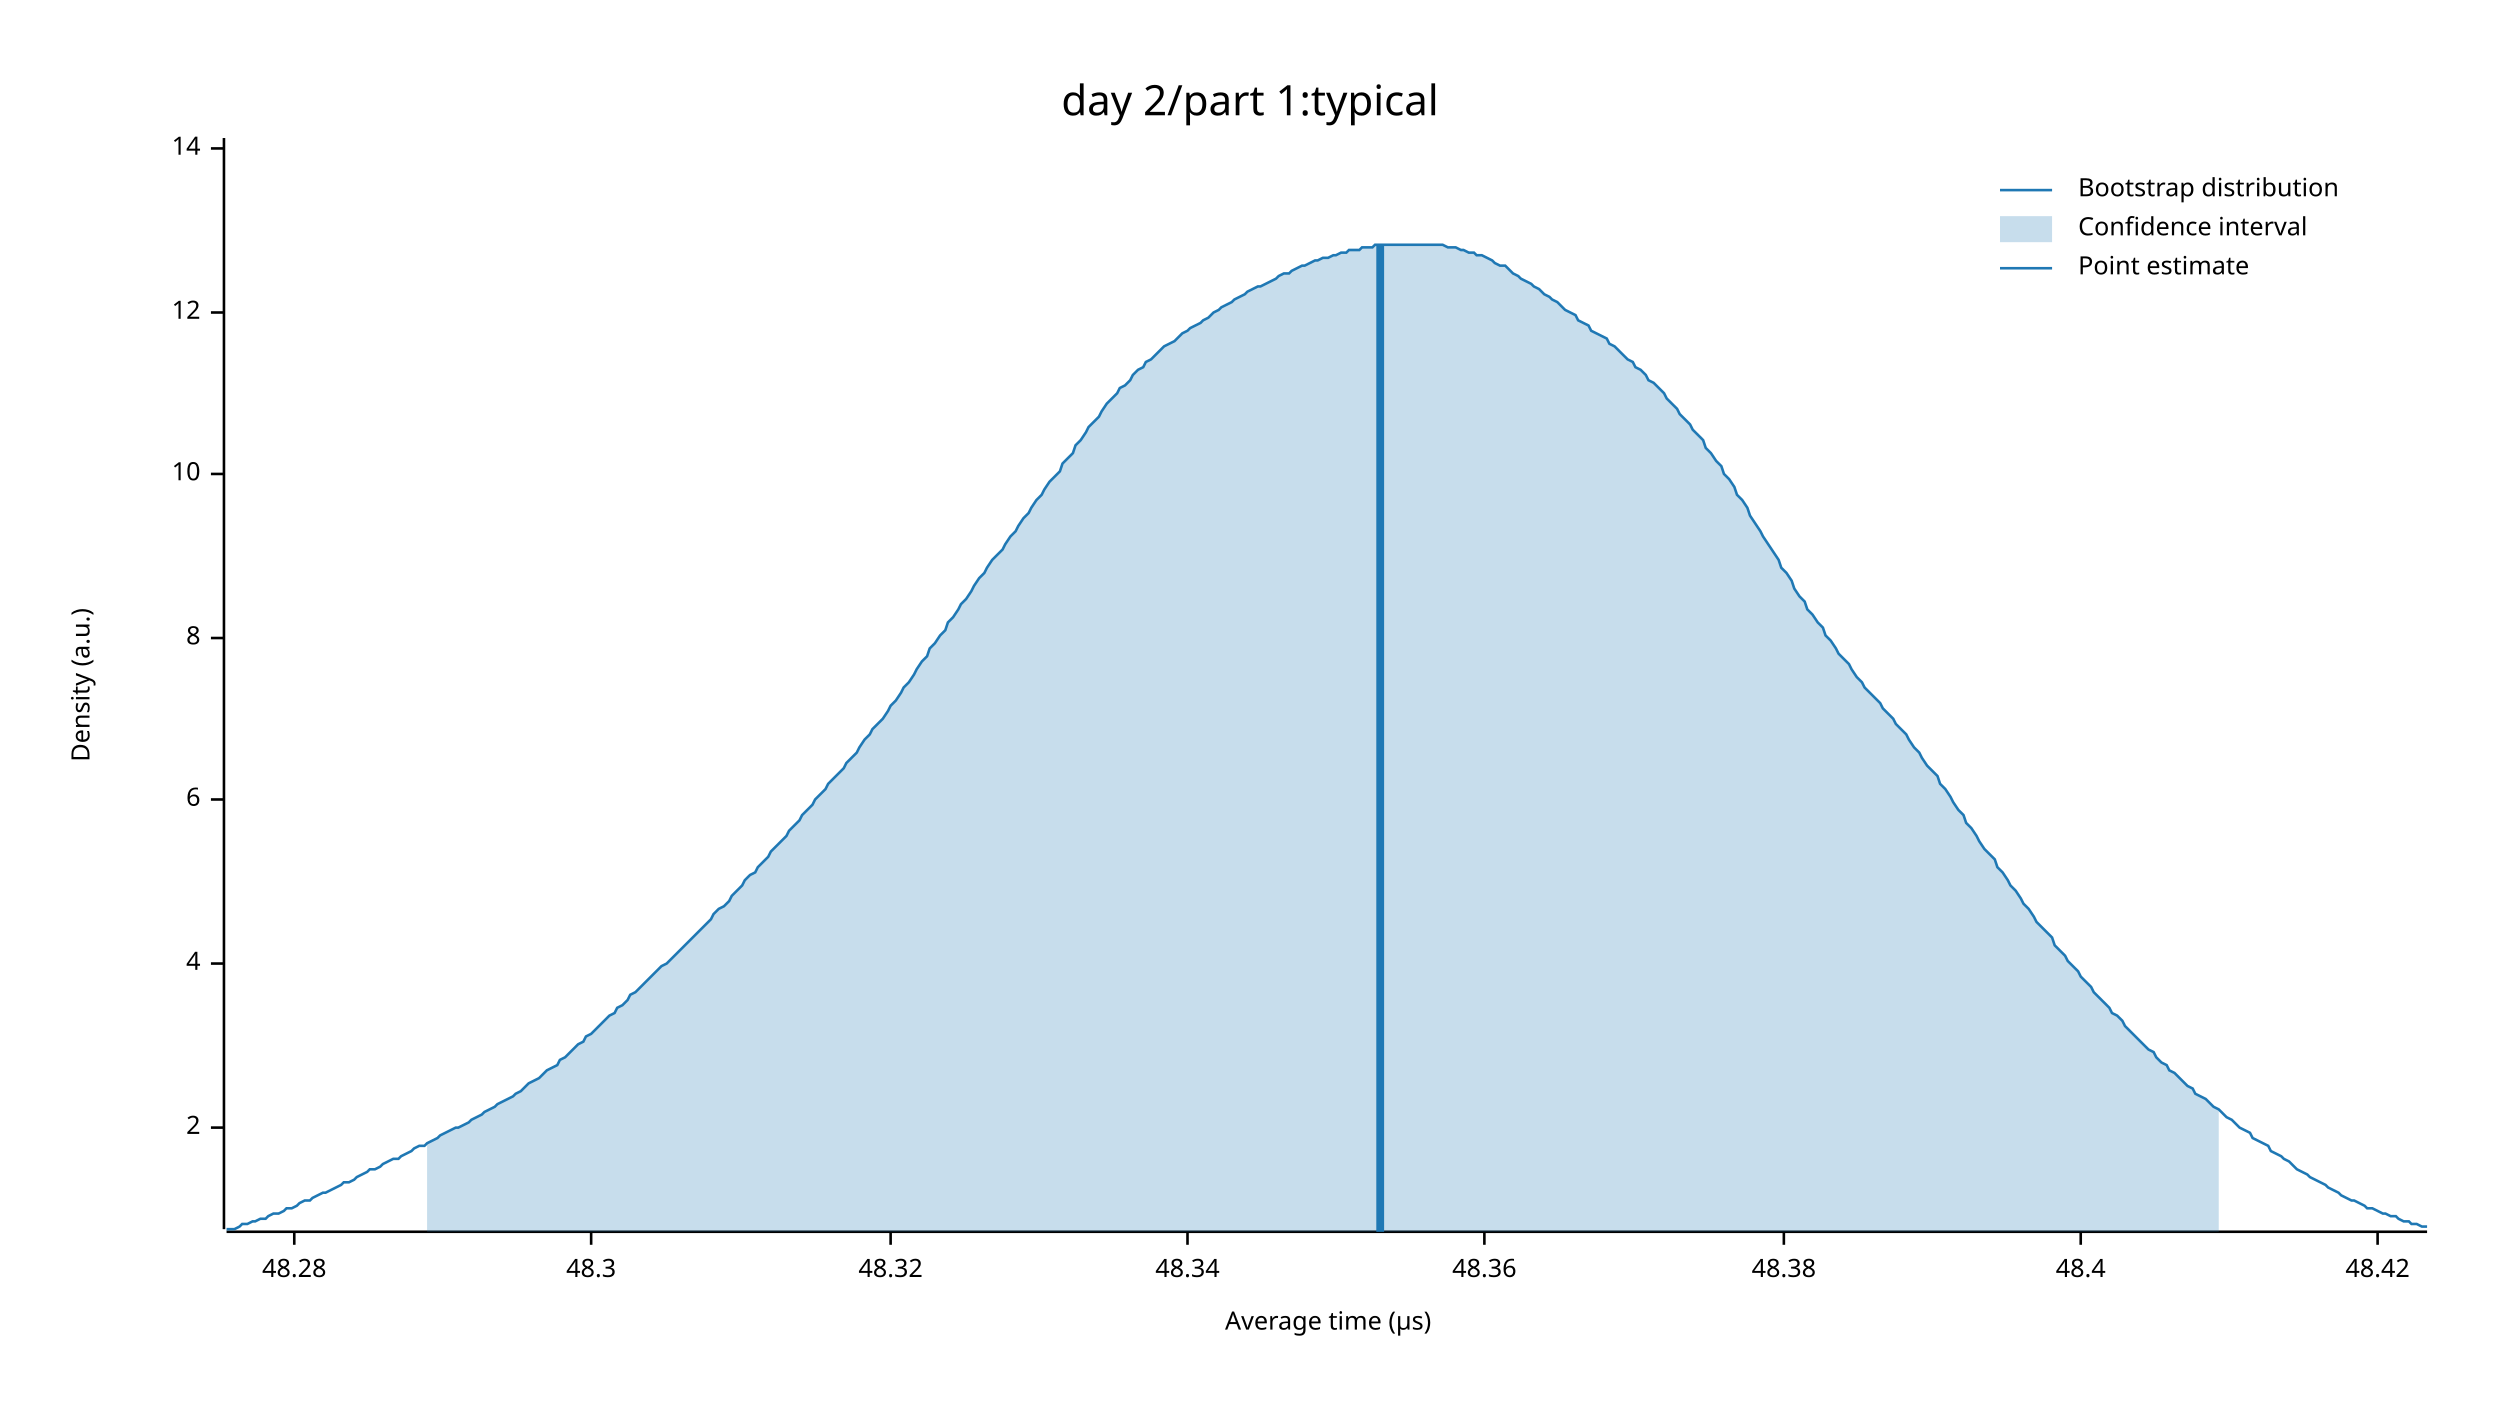
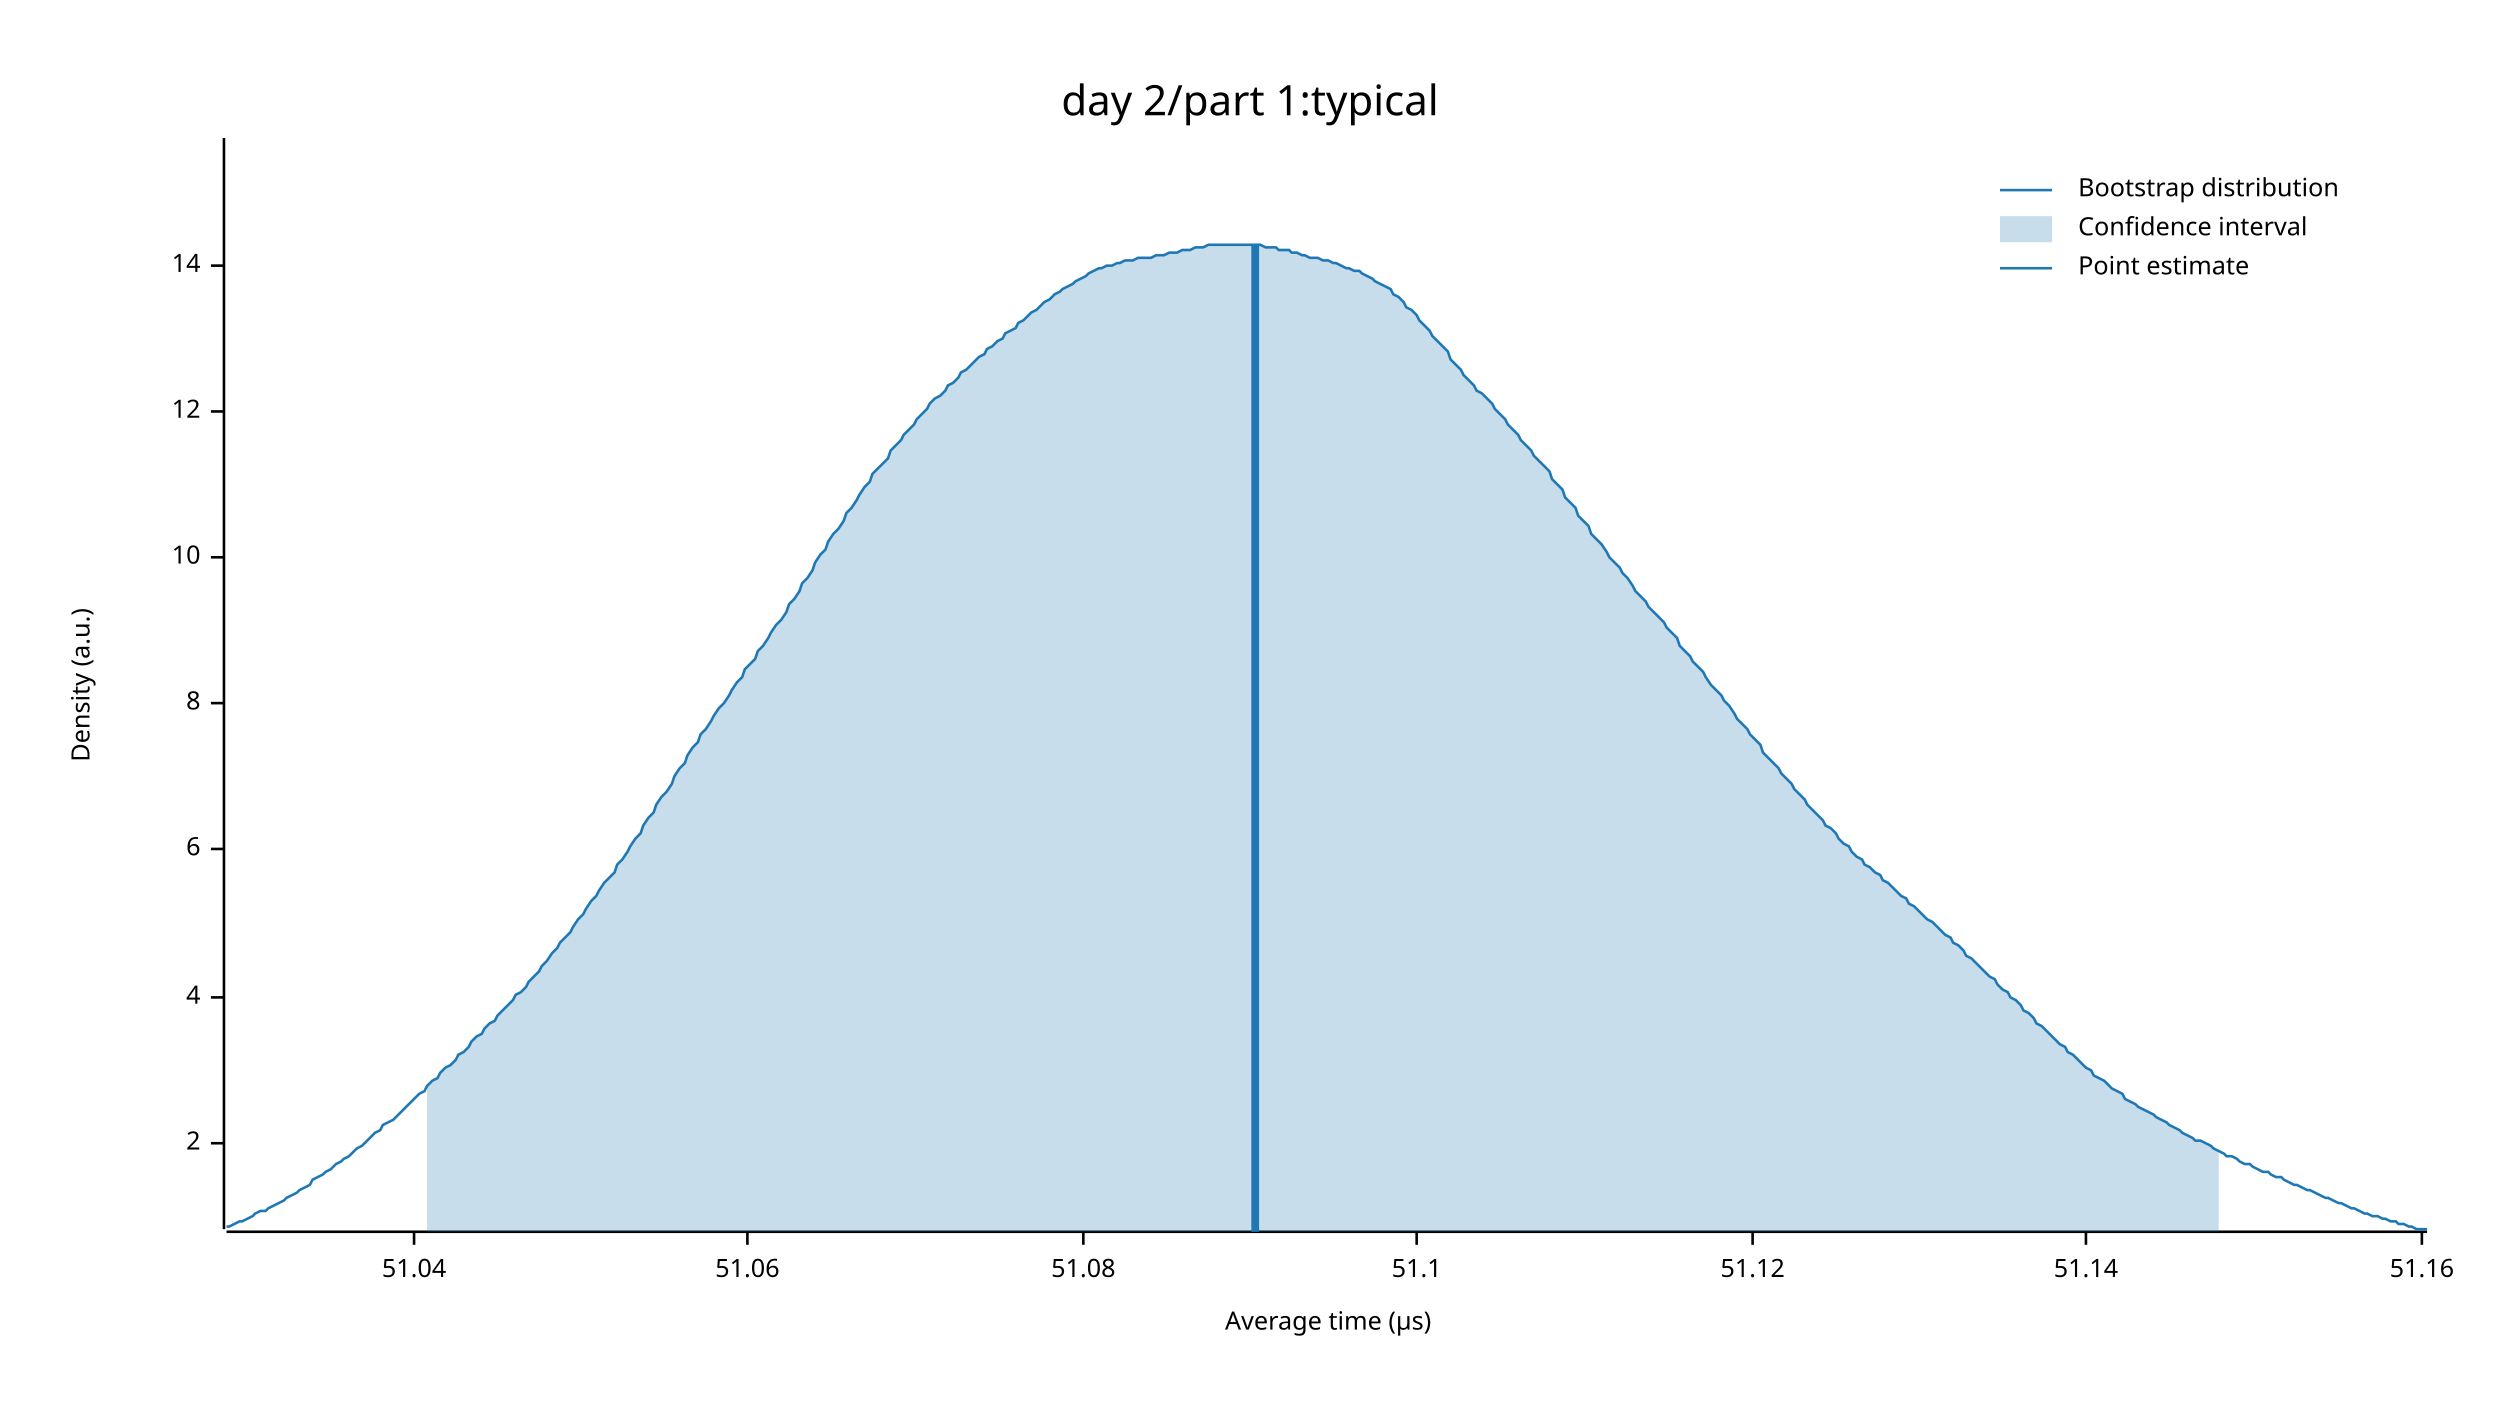
<svg xmlns="http://www.w3.org/2000/svg" width="960" height="540" viewBox="0 0 960 540">
  <text x="480" y="32" dy="0.76em" text-anchor="middle" font-family="sans-serif" font-size="16.129" opacity="1" fill="#000000">
day 2/part 1:typical
</text>
  <text x="27" y="263" dy="0.76em" text-anchor="middle" font-family="sans-serif" font-size="9.677" opacity="1" fill="#000000" transform="rotate(270, 27, 263)">
Density (a.u.)
</text>
  <text x="510" y="513" dy="-0.5ex" text-anchor="middle" font-family="sans-serif" font-size="9.677" opacity="1" fill="#000000">
Average time (µs)
</text>
  <polyline fill="none" opacity="1" stroke="#000000" stroke-width="1" points="86,53 86,472 " />
-   <text x="77" y="433" dy="0.5ex" text-anchor="end" font-family="sans-serif" font-size="9.677" opacity="1" fill="#000000">
+   <text x="77" y="439" dy="0.5ex" text-anchor="end" font-family="sans-serif" font-size="9.677" opacity="1" fill="#000000">
2
</text>
-   <polyline fill="none" opacity="1" stroke="#000000" stroke-width="1" points="81,433 86,433 " />
-   <text x="77" y="370" dy="0.5ex" text-anchor="end" font-family="sans-serif" font-size="9.677" opacity="1" fill="#000000">
+   <polyline fill="none" opacity="1" stroke="#000000" stroke-width="1" points="81,439 86,439 " />
+   <text x="77" y="383" dy="0.5ex" text-anchor="end" font-family="sans-serif" font-size="9.677" opacity="1" fill="#000000">
4
</text>
-   <polyline fill="none" opacity="1" stroke="#000000" stroke-width="1" points="81,370 86,370 " />
-   <text x="77" y="307" dy="0.5ex" text-anchor="end" font-family="sans-serif" font-size="9.677" opacity="1" fill="#000000">
+   <polyline fill="none" opacity="1" stroke="#000000" stroke-width="1" points="81,383 86,383 " />
+   <text x="77" y="326" dy="0.5ex" text-anchor="end" font-family="sans-serif" font-size="9.677" opacity="1" fill="#000000">
6
</text>
-   <polyline fill="none" opacity="1" stroke="#000000" stroke-width="1" points="81,307 86,307 " />
-   <text x="77" y="245" dy="0.5ex" text-anchor="end" font-family="sans-serif" font-size="9.677" opacity="1" fill="#000000">
+   <polyline fill="none" opacity="1" stroke="#000000" stroke-width="1" points="81,326 86,326 " />
+   <text x="77" y="270" dy="0.5ex" text-anchor="end" font-family="sans-serif" font-size="9.677" opacity="1" fill="#000000">
8
</text>
-   <polyline fill="none" opacity="1" stroke="#000000" stroke-width="1" points="81,245 86,245 " />
-   <text x="77" y="182" dy="0.5ex" text-anchor="end" font-family="sans-serif" font-size="9.677" opacity="1" fill="#000000">
+   <polyline fill="none" opacity="1" stroke="#000000" stroke-width="1" points="81,270 86,270 " />
+   <text x="77" y="214" dy="0.5ex" text-anchor="end" font-family="sans-serif" font-size="9.677" opacity="1" fill="#000000">
10
</text>
-   <polyline fill="none" opacity="1" stroke="#000000" stroke-width="1" points="81,182 86,182 " />
-   <text x="77" y="120" dy="0.5ex" text-anchor="end" font-family="sans-serif" font-size="9.677" opacity="1" fill="#000000">
+   <polyline fill="none" opacity="1" stroke="#000000" stroke-width="1" points="81,214 86,214 " />
+   <text x="77" y="158" dy="0.5ex" text-anchor="end" font-family="sans-serif" font-size="9.677" opacity="1" fill="#000000">
12
</text>
-   <polyline fill="none" opacity="1" stroke="#000000" stroke-width="1" points="81,120 86,120 " />
-   <text x="77" y="57" dy="0.5ex" text-anchor="end" font-family="sans-serif" font-size="9.677" opacity="1" fill="#000000">
+   <polyline fill="none" opacity="1" stroke="#000000" stroke-width="1" points="81,158 86,158 " />
+   <text x="77" y="102" dy="0.5ex" text-anchor="end" font-family="sans-serif" font-size="9.677" opacity="1" fill="#000000">
14
</text>
-   <polyline fill="none" opacity="1" stroke="#000000" stroke-width="1" points="81,57 86,57 " />
+   <polyline fill="none" opacity="1" stroke="#000000" stroke-width="1" points="81,102 86,102 " />
  <polyline fill="none" opacity="1" stroke="#000000" stroke-width="1" points="87,473 932,473 " />
-   <text x="113" y="483" dy="0.76em" text-anchor="middle" font-family="sans-serif" font-size="9.677" opacity="1" fill="#000000">
- 48.28
+   <text x="159" y="483" dy="0.76em" text-anchor="middle" font-family="sans-serif" font-size="9.677" opacity="1" fill="#000000">
+ 51.04
</text>
-   <polyline fill="none" opacity="1" stroke="#000000" stroke-width="1" points="113,473 113,478 " />
-   <text x="227" y="483" dy="0.76em" text-anchor="middle" font-family="sans-serif" font-size="9.677" opacity="1" fill="#000000">
- 48.3
+   <polyline fill="none" opacity="1" stroke="#000000" stroke-width="1" points="159,473 159,478 " />
+   <text x="287" y="483" dy="0.76em" text-anchor="middle" font-family="sans-serif" font-size="9.677" opacity="1" fill="#000000">
+ 51.06
</text>
-   <polyline fill="none" opacity="1" stroke="#000000" stroke-width="1" points="227,473 227,478 " />
-   <text x="342" y="483" dy="0.76em" text-anchor="middle" font-family="sans-serif" font-size="9.677" opacity="1" fill="#000000">
- 48.32
+   <polyline fill="none" opacity="1" stroke="#000000" stroke-width="1" points="287,473 287,478 " />
+   <text x="416" y="483" dy="0.76em" text-anchor="middle" font-family="sans-serif" font-size="9.677" opacity="1" fill="#000000">
+ 51.08
</text>
-   <polyline fill="none" opacity="1" stroke="#000000" stroke-width="1" points="342,473 342,478 " />
-   <text x="456" y="483" dy="0.76em" text-anchor="middle" font-family="sans-serif" font-size="9.677" opacity="1" fill="#000000">
- 48.34
+   <polyline fill="none" opacity="1" stroke="#000000" stroke-width="1" points="416,473 416,478 " />
+   <text x="544" y="483" dy="0.76em" text-anchor="middle" font-family="sans-serif" font-size="9.677" opacity="1" fill="#000000">
+ 51.1
</text>
-   <polyline fill="none" opacity="1" stroke="#000000" stroke-width="1" points="456,473 456,478 " />
-   <text x="570" y="483" dy="0.76em" text-anchor="middle" font-family="sans-serif" font-size="9.677" opacity="1" fill="#000000">
- 48.36
+   <polyline fill="none" opacity="1" stroke="#000000" stroke-width="1" points="544,473 544,478 " />
+   <text x="673" y="483" dy="0.76em" text-anchor="middle" font-family="sans-serif" font-size="9.677" opacity="1" fill="#000000">
+ 51.12
</text>
-   <polyline fill="none" opacity="1" stroke="#000000" stroke-width="1" points="570,473 570,478 " />
-   <text x="685" y="483" dy="0.76em" text-anchor="middle" font-family="sans-serif" font-size="9.677" opacity="1" fill="#000000">
- 48.38
+   <polyline fill="none" opacity="1" stroke="#000000" stroke-width="1" points="673,473 673,478 " />
+   <text x="801" y="483" dy="0.76em" text-anchor="middle" font-family="sans-serif" font-size="9.677" opacity="1" fill="#000000">
+ 51.14
</text>
-   <polyline fill="none" opacity="1" stroke="#000000" stroke-width="1" points="685,473 685,478 " />
-   <text x="799" y="483" dy="0.76em" text-anchor="middle" font-family="sans-serif" font-size="9.677" opacity="1" fill="#000000">
- 48.4
+   <polyline fill="none" opacity="1" stroke="#000000" stroke-width="1" points="801,473 801,478 " />
+   <text x="930" y="483" dy="0.76em" text-anchor="middle" font-family="sans-serif" font-size="9.677" opacity="1" fill="#000000">
+ 51.16
</text>
-   <polyline fill="none" opacity="1" stroke="#000000" stroke-width="1" points="799,473 799,478 " />
-   <text x="913" y="483" dy="0.76em" text-anchor="middle" font-family="sans-serif" font-size="9.677" opacity="1" fill="#000000">
- 48.42
- </text>
-   <polyline fill="none" opacity="1" stroke="#000000" stroke-width="1" points="913,473 913,478 " />
-   <polyline fill="none" opacity="1" stroke="#1F78B4" stroke-width="1" points="87,472 88,472 90,472 92,471 93,470 95,470 97,469 98,469 100,468 102,468 103,467 105,466 107,466 109,465 110,464 112,464 114,463 115,462 117,461 119,461 120,460 122,459 124,458 125,458 127,457 129,456 131,455 132,454 134,454 136,453 137,452 139,451 141,450 142,449 144,449 146,448 147,447 149,446 151,445 153,445 154,444 156,443 158,442 159,441 161,440 163,440 164,439 166,438 168,437 169,436 171,435 173,434 175,433 176,433 178,432 180,431 181,430 183,429 185,428 186,427 188,426 190,425 191,424 193,423 195,422 197,421 198,420 200,419 202,417 203,416 205,415 207,414 208,413 210,411 212,410 214,409 215,407 217,406 219,404 220,403 222,401 224,400 225,398 227,397 229,395 230,394 232,392 234,390 236,389 237,387 239,386 241,384 242,382 244,381 246,379 247,378 249,376 251,374 252,373 254,371 256,370 258,368 259,367 261,365 263,363 264,362 266,360 268,358 269,357 271,355 273,353 274,351 276,349 278,348 280,346 281,344 283,342 285,340 286,338 288,336 290,335 291,333 293,331 295,329 296,327 298,325 300,323 302,321 303,319 305,317 307,315 308,313 310,311 312,309 313,307 315,305 317,303 318,301 320,299 322,297 324,295 325,293 327,291 329,289 330,287 332,284 334,282 335,280 337,278 339,276 341,273 342,271 344,269 346,266 347,264 349,262 351,259 352,257 354,254 356,252 357,249 359,247 361,244 363,242 364,239 366,237 368,234 369,232 371,230 373,227 374,225 376,222 378,220 379,218 381,215 383,213 385,211 386,209 388,206 390,204 391,202 393,199 395,197 396,195 398,192 400,190 401,188 403,185 405,183 407,181 408,178 410,176 412,174 413,171 415,169 417,166 418,164 420,162 422,160 423,158 425,155 427,153 429,151 430,149 432,148 434,146 435,144 437,142 439,141 440,139 442,138 444,136 445,135 447,133 449,132 451,131 452,130 454,128 456,127 457,126 459,125 461,124 462,123 464,122 466,120 468,119 469,118 471,117 473,116 474,115 476,114 478,113 479,112 481,111 483,110 484,110 486,109 488,108 490,107 491,106 493,105 495,105 496,104 498,103 500,102 501,102 503,101 505,100 506,100 508,99 510,99 512,98 513,98 515,97 517,97 518,96 520,96 522,96 523,95 525,95 527,95 528,94 530,94 532,94 534,94 535,94 537,94 539,94 540,94 542,94 544,94 545,94 547,94 549,94 550,94 552,94 554,94 556,95 557,95 559,95 561,96 562,96 564,97 566,97 567,98 569,98 571,99 573,100 574,101 576,102 578,102 579,103 581,105 583,106 584,107 586,108 588,109 589,110 591,111 593,113 595,114 596,115 598,116 600,118 601,119 603,120 605,121 606,123 608,124 610,125 611,127 613,128 615,129 617,130 618,132 620,133 622,135 623,136 625,138 627,139 628,141 630,142 632,144 633,146 635,147 637,149 639,151 640,153 642,155 644,157 645,159 647,161 649,163 650,165 652,167 654,169 655,172 657,174 659,177 661,179 662,182 664,184 666,187 667,190 669,192 671,195 672,198 674,201 676,204 677,206 679,209 681,212 683,215 684,218 686,220 688,223 689,226 691,229 693,231 694,234 696,236 698,239 700,241 701,244 703,246 705,249 706,251 708,253 710,255 711,257 713,260 715,262 716,264 718,266 720,268 722,270 723,272 725,274 727,276 728,278 730,280 732,282 733,284 735,287 737,289 738,291 740,294 742,296 744,298 745,301 747,303 749,306 750,308 752,311 754,313 755,316 757,318 759,321 760,323 762,326 764,328 766,330 767,333 769,335 771,338 772,340 774,342 776,345 777,347 779,349 781,352 782,354 784,356 786,358 788,360 789,363 791,365 793,367 794,369 796,371 798,373 799,375 801,377 803,379 804,381 806,383 808,385 810,387 811,389 813,390 815,392 816,394 818,396 820,398 821,399 823,401 825,403 827,404 828,406 830,408 832,409 833,411 835,412 837,414 838,415 840,417 842,418 843,420 845,421 847,422 849,424 850,425 852,426 854,428 855,429 857,430 859,432 860,433 862,434 864,435 865,437 867,438 869,439 871,440 872,442 874,443 876,444 877,445 879,446 881,448 882,449 884,450 886,451 887,452 889,453 891,454 893,455 894,456 896,457 898,458 899,459 901,460 903,461 904,461 906,462 908,463 909,464 911,464 913,465 915,466 916,466 918,467 920,467 921,468 923,469 925,469 926,470 928,470 930,471 932,471 " />
-   <polygon opacity="0.25" fill="#1F78B4" points="164,439 166,438 168,437 169,436 171,435 173,434 175,433 176,433 178,432 180,431 181,430 183,429 185,428 186,427 188,426 190,425 191,424 193,423 195,422 197,421 198,420 200,419 202,417 203,416 205,415 207,414 208,413 210,411 212,410 214,409 215,407 217,406 219,404 220,403 222,401 224,400 225,398 227,397 229,395 230,394 232,392 234,390 236,389 237,387 239,386 241,384 242,382 244,381 246,379 247,378 249,376 251,374 252,373 254,371 256,370 258,368 259,367 261,365 263,363 264,362 266,360 268,358 269,357 271,355 273,353 274,351 276,349 278,348 280,346 281,344 283,342 285,340 286,338 288,336 290,335 291,333 293,331 295,329 296,327 298,325 300,323 302,321 303,319 305,317 307,315 308,313 310,311 312,309 313,307 315,305 317,303 318,301 320,299 322,297 324,295 325,293 327,291 329,289 330,287 332,284 334,282 335,280 337,278 339,276 341,273 342,271 344,269 346,266 347,264 349,262 351,259 352,257 354,254 356,252 357,249 359,247 361,244 363,242 364,239 366,237 368,234 369,232 371,230 373,227 374,225 376,222 378,220 379,218 381,215 383,213 385,211 386,209 388,206 390,204 391,202 393,199 395,197 396,195 398,192 400,190 401,188 403,185 405,183 407,181 408,178 410,176 412,174 413,171 415,169 417,166 418,164 420,162 422,160 423,158 425,155 427,153 429,151 430,149 432,148 434,146 435,144 437,142 439,141 440,139 442,138 444,136 445,135 447,133 449,132 451,131 452,130 454,128 456,127 457,126 459,125 461,124 462,123 464,122 466,120 468,119 469,118 471,117 473,116 474,115 476,114 478,113 479,112 481,111 483,110 484,110 486,109 488,108 490,107 491,106 493,105 495,105 496,104 498,103 500,102 501,102 503,101 505,100 506,100 508,99 510,99 512,98 513,98 515,97 517,97 518,96 520,96 522,96 523,95 525,95 527,95 528,94 530,94 532,94 534,94 535,94 537,94 539,94 540,94 542,94 544,94 545,94 547,94 549,94 550,94 552,94 554,94 556,95 557,95 559,95 561,96 562,96 564,97 566,97 567,98 569,98 571,99 573,100 574,101 576,102 578,102 579,103 581,105 583,106 584,107 586,108 588,109 589,110 591,111 593,113 595,114 596,115 598,116 600,118 601,119 603,120 605,121 606,123 608,124 610,125 611,127 613,128 615,129 617,130 618,132 620,133 622,135 623,136 625,138 627,139 628,141 630,142 632,144 633,146 635,147 637,149 639,151 640,153 642,155 644,157 645,159 647,161 649,163 650,165 652,167 654,169 655,172 657,174 659,177 661,179 662,182 664,184 666,187 667,190 669,192 671,195 672,198 674,201 676,204 677,206 679,209 681,212 683,215 684,218 686,220 688,223 689,226 691,229 693,231 694,234 696,236 698,239 700,241 701,244 703,246 705,249 706,251 708,253 710,255 711,257 713,260 715,262 716,264 718,266 720,268 722,270 723,272 725,274 727,276 728,278 730,280 732,282 733,284 735,287 737,289 738,291 740,294 742,296 744,298 745,301 747,303 749,306 750,308 752,311 754,313 755,316 757,318 759,321 760,323 762,326 764,328 766,330 767,333 769,335 771,338 772,340 774,342 776,345 777,347 779,349 781,352 782,354 784,356 786,358 788,360 789,363 791,365 793,367 794,369 796,371 798,373 799,375 801,377 803,379 804,381 806,383 808,385 810,387 811,389 813,390 815,392 816,394 818,396 820,398 821,399 823,401 825,403 827,404 828,406 830,408 832,409 833,411 835,412 837,414 838,415 840,417 842,418 843,420 845,421 847,422 849,424 850,425 852,426 852,473 164,473 " />
-   <polyline fill="none" opacity="1" stroke="#1F78B4" stroke-width="3" points="530,473 530,94 " />
+   <polyline fill="none" opacity="1" stroke="#000000" stroke-width="1" points="930,473 930,478 " />
+   <polyline fill="none" opacity="1" stroke="#1F78B4" stroke-width="1" points="87,471 88,471 90,470 92,469 93,469 95,468 97,467 98,466 100,465 102,465 103,464 105,463 107,462 109,461 110,460 112,459 114,458 115,457 117,456 119,455 120,453 122,452 124,451 125,450 127,449 129,447 131,446 132,445 134,444 136,442 137,441 139,440 141,438 142,437 144,435 146,434 147,432 149,431 151,430 153,428 154,427 156,425 158,423 159,422 161,420 163,419 164,417 166,415 168,414 169,412 171,410 173,409 175,407 176,405 178,404 180,402 181,400 183,398 185,397 186,395 188,393 190,392 191,390 193,388 195,386 197,384 198,382 200,381 202,379 203,377 205,375 207,373 208,371 210,369 212,366 214,364 215,362 217,360 219,358 220,356 222,353 224,351 225,349 227,346 229,344 230,342 232,339 234,337 236,335 237,332 239,330 241,327 242,325 244,322 246,320 247,317 249,314 251,312 252,309 254,306 256,304 258,301 259,298 261,295 263,293 264,290 266,287 268,285 269,282 271,280 273,277 274,275 276,272 278,270 280,267 281,265 283,262 285,260 286,257 288,255 290,253 291,250 293,248 295,245 296,243 298,240 300,238 302,235 303,232 305,230 307,227 308,224 310,222 312,219 313,216 315,213 317,211 318,208 320,205 322,203 324,200 325,197 327,195 329,192 330,190 332,187 334,185 335,182 337,180 339,178 341,176 342,173 344,171 346,169 347,167 349,165 351,163 352,161 354,159 356,157 357,155 359,153 361,152 363,150 364,148 366,147 368,145 369,143 371,142 373,140 374,139 376,137 378,136 379,134 381,133 383,131 385,130 386,128 388,127 390,126 391,124 393,123 395,121 396,120 398,119 400,117 401,116 403,115 405,113 407,112 408,111 410,110 412,109 413,108 415,107 417,106 418,105 420,104 422,103 423,103 425,102 427,102 429,101 430,101 432,100 434,100 435,100 437,99 439,99 440,99 442,99 444,98 445,98 447,98 449,97 451,97 452,97 454,96 456,96 457,96 459,95 461,95 462,95 464,94 466,94 468,94 469,94 471,94 473,94 474,94 476,94 478,94 479,94 481,94 483,94 484,94 486,95 488,95 490,95 491,96 493,96 495,96 496,97 498,97 500,98 501,98 503,99 505,99 506,99 508,100 510,100 512,101 513,101 515,102 517,103 518,103 520,104 522,104 523,105 525,106 527,107 528,108 530,109 532,110 534,111 535,113 537,114 539,116 540,118 542,119 544,121 545,123 547,125 549,127 550,129 552,131 554,133 556,135 557,138 559,140 561,142 562,144 564,146 566,148 567,150 569,151 571,153 573,155 574,157 576,159 578,161 579,163 581,165 583,167 584,169 586,171 588,173 589,175 591,177 593,179 595,181 596,184 598,186 600,188 601,191 603,193 605,195 606,198 608,200 610,202 611,205 613,207 615,209 617,212 618,214 620,216 622,218 623,220 625,222 627,225 628,227 630,229 632,231 633,233 635,235 637,237 639,239 640,241 642,243 644,245 645,248 647,250 649,252 650,254 652,256 654,258 655,260 657,263 659,265 661,267 662,269 664,271 666,274 667,276 669,278 671,280 672,282 674,284 676,286 677,289 679,291 681,293 683,295 684,297 686,299 688,301 689,303 691,305 693,307 694,309 696,311 698,313 700,315 701,317 703,318 705,320 706,322 708,324 710,325 711,327 713,329 715,330 716,332 718,333 720,335 722,336 723,338 725,339 727,341 728,342 730,344 732,345 733,347 735,348 737,350 738,351 740,353 742,354 744,356 745,357 747,359 749,360 750,362 752,363 754,365 755,367 757,368 759,370 760,371 762,373 764,375 766,376 767,378 769,380 771,381 772,383 774,384 776,386 777,388 779,389 781,391 782,393 784,394 786,396 788,398 789,399 791,401 793,402 794,404 796,405 798,407 799,408 801,410 803,411 804,413 806,414 808,415 810,417 811,418 813,419 815,420 816,422 818,423 820,424 821,425 823,426 825,427 827,428 828,429 830,430 832,431 833,432 835,433 837,434 838,435 840,436 842,437 843,438 845,438 847,439 849,440 850,441 852,442 854,443 855,444 857,444 859,445 860,446 862,447 864,447 865,448 867,449 869,450 871,450 872,451 874,452 876,452 877,453 879,454 881,455 882,455 884,456 886,457 887,457 889,458 891,459 893,460 894,460 896,461 898,462 899,462 901,463 903,464 904,464 906,465 908,466 909,466 911,467 913,467 915,468 916,468 918,469 920,469 921,470 923,470 925,471 926,471 928,472 930,472 932,472 " />
+   <polygon opacity="0.25" fill="#1F78B4" points="164,417 166,415 168,414 169,412 171,410 173,409 175,407 176,405 178,404 180,402 181,400 183,398 185,397 186,395 188,393 190,392 191,390 193,388 195,386 197,384 198,382 200,381 202,379 203,377 205,375 207,373 208,371 210,369 212,366 214,364 215,362 217,360 219,358 220,356 222,353 224,351 225,349 227,346 229,344 230,342 232,339 234,337 236,335 237,332 239,330 241,327 242,325 244,322 246,320 247,317 249,314 251,312 252,309 254,306 256,304 258,301 259,298 261,295 263,293 264,290 266,287 268,285 269,282 271,280 273,277 274,275 276,272 278,270 280,267 281,265 283,262 285,260 286,257 288,255 290,253 291,250 293,248 295,245 296,243 298,240 300,238 302,235 303,232 305,230 307,227 308,224 310,222 312,219 313,216 315,213 317,211 318,208 320,205 322,203 324,200 325,197 327,195 329,192 330,190 332,187 334,185 335,182 337,180 339,178 341,176 342,173 344,171 346,169 347,167 349,165 351,163 352,161 354,159 356,157 357,155 359,153 361,152 363,150 364,148 366,147 368,145 369,143 371,142 373,140 374,139 376,137 378,136 379,134 381,133 383,131 385,130 386,128 388,127 390,126 391,124 393,123 395,121 396,120 398,119 400,117 401,116 403,115 405,113 407,112 408,111 410,110 412,109 413,108 415,107 417,106 418,105 420,104 422,103 423,103 425,102 427,102 429,101 430,101 432,100 434,100 435,100 437,99 439,99 440,99 442,99 444,98 445,98 447,98 449,97 451,97 452,97 454,96 456,96 457,96 459,95 461,95 462,95 464,94 466,94 468,94 469,94 471,94 473,94 474,94 476,94 478,94 479,94 481,94 483,94 484,94 486,95 488,95 490,95 491,96 493,96 495,96 496,97 498,97 500,98 501,98 503,99 505,99 506,99 508,100 510,100 512,101 513,101 515,102 517,103 518,103 520,104 522,104 523,105 525,106 527,107 528,108 530,109 532,110 534,111 535,113 537,114 539,116 540,118 542,119 544,121 545,123 547,125 549,127 550,129 552,131 554,133 556,135 557,138 559,140 561,142 562,144 564,146 566,148 567,150 569,151 571,153 573,155 574,157 576,159 578,161 579,163 581,165 583,167 584,169 586,171 588,173 589,175 591,177 593,179 595,181 596,184 598,186 600,188 601,191 603,193 605,195 606,198 608,200 610,202 611,205 613,207 615,209 617,212 618,214 620,216 622,218 623,220 625,222 627,225 628,227 630,229 632,231 633,233 635,235 637,237 639,239 640,241 642,243 644,245 645,248 647,250 649,252 650,254 652,256 654,258 655,260 657,263 659,265 661,267 662,269 664,271 666,274 667,276 669,278 671,280 672,282 674,284 676,286 677,289 679,291 681,293 683,295 684,297 686,299 688,301 689,303 691,305 693,307 694,309 696,311 698,313 700,315 701,317 703,318 705,320 706,322 708,324 710,325 711,327 713,329 715,330 716,332 718,333 720,335 722,336 723,338 725,339 727,341 728,342 730,344 732,345 733,347 735,348 737,350 738,351 740,353 742,354 744,356 745,357 747,359 749,360 750,362 752,363 754,365 755,367 757,368 759,370 760,371 762,373 764,375 766,376 767,378 769,380 771,381 772,383 774,384 776,386 777,388 779,389 781,391 782,393 784,394 786,396 788,398 789,399 791,401 793,402 794,404 796,405 798,407 799,408 801,410 803,411 804,413 806,414 808,415 810,417 811,418 813,419 815,420 816,422 818,423 820,424 821,425 823,426 825,427 827,428 828,429 830,430 832,431 833,432 835,433 837,434 838,435 840,436 842,437 843,438 845,438 847,439 849,440 850,441 852,442 852,473 164,473 " />
+   <polyline fill="none" opacity="1" stroke="#1F78B4" stroke-width="3" points="482,473 482,94 " />
  <text x="798" y="68" dy="0.76em" text-anchor="start" font-family="sans-serif" font-size="9.677" opacity="1" fill="#000000">
Bootstrap distribution
</text>
  <text x="798" y="83" dy="0.76em" text-anchor="start" font-family="sans-serif" font-size="9.677" opacity="1" fill="#000000">
Confidence interval
</text>
  <text x="798" y="98" dy="0.76em" text-anchor="start" font-family="sans-serif" font-size="9.677" opacity="1" fill="#000000">
Point estimate
</text>
  <polyline fill="none" opacity="1" stroke="#1F78B4" stroke-width="1" points="768,73 788,73 " />
  <rect x="768" y="83" width="20" height="10" opacity="0.25" fill="#1F78B4" stroke="none" />
  <polyline fill="none" opacity="1" stroke="#1F78B4" stroke-width="1" points="768,103 788,103 " />
</svg>
